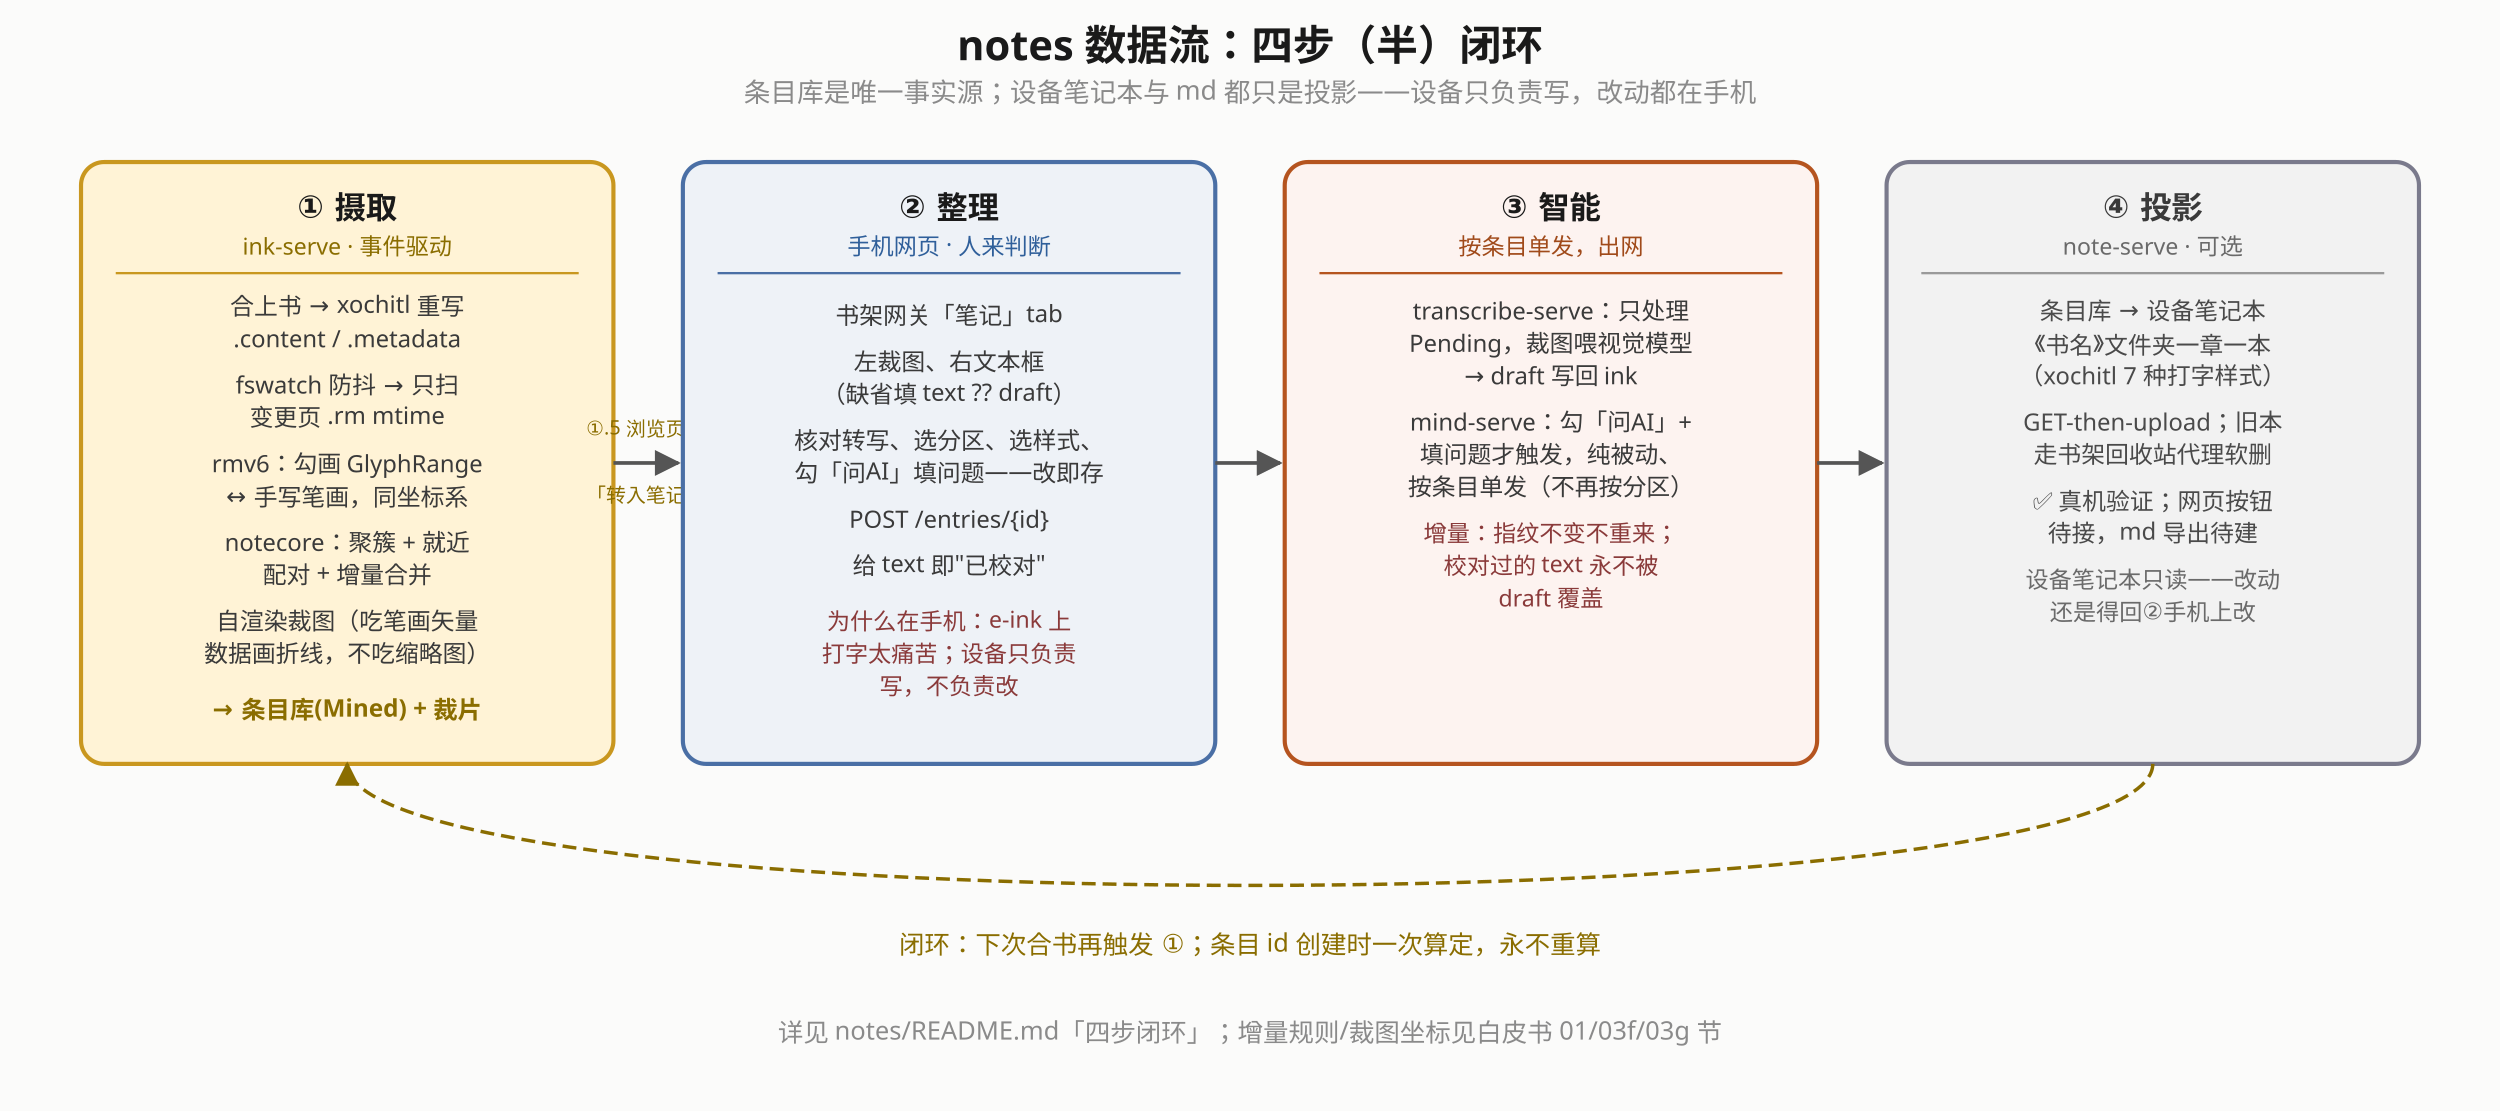
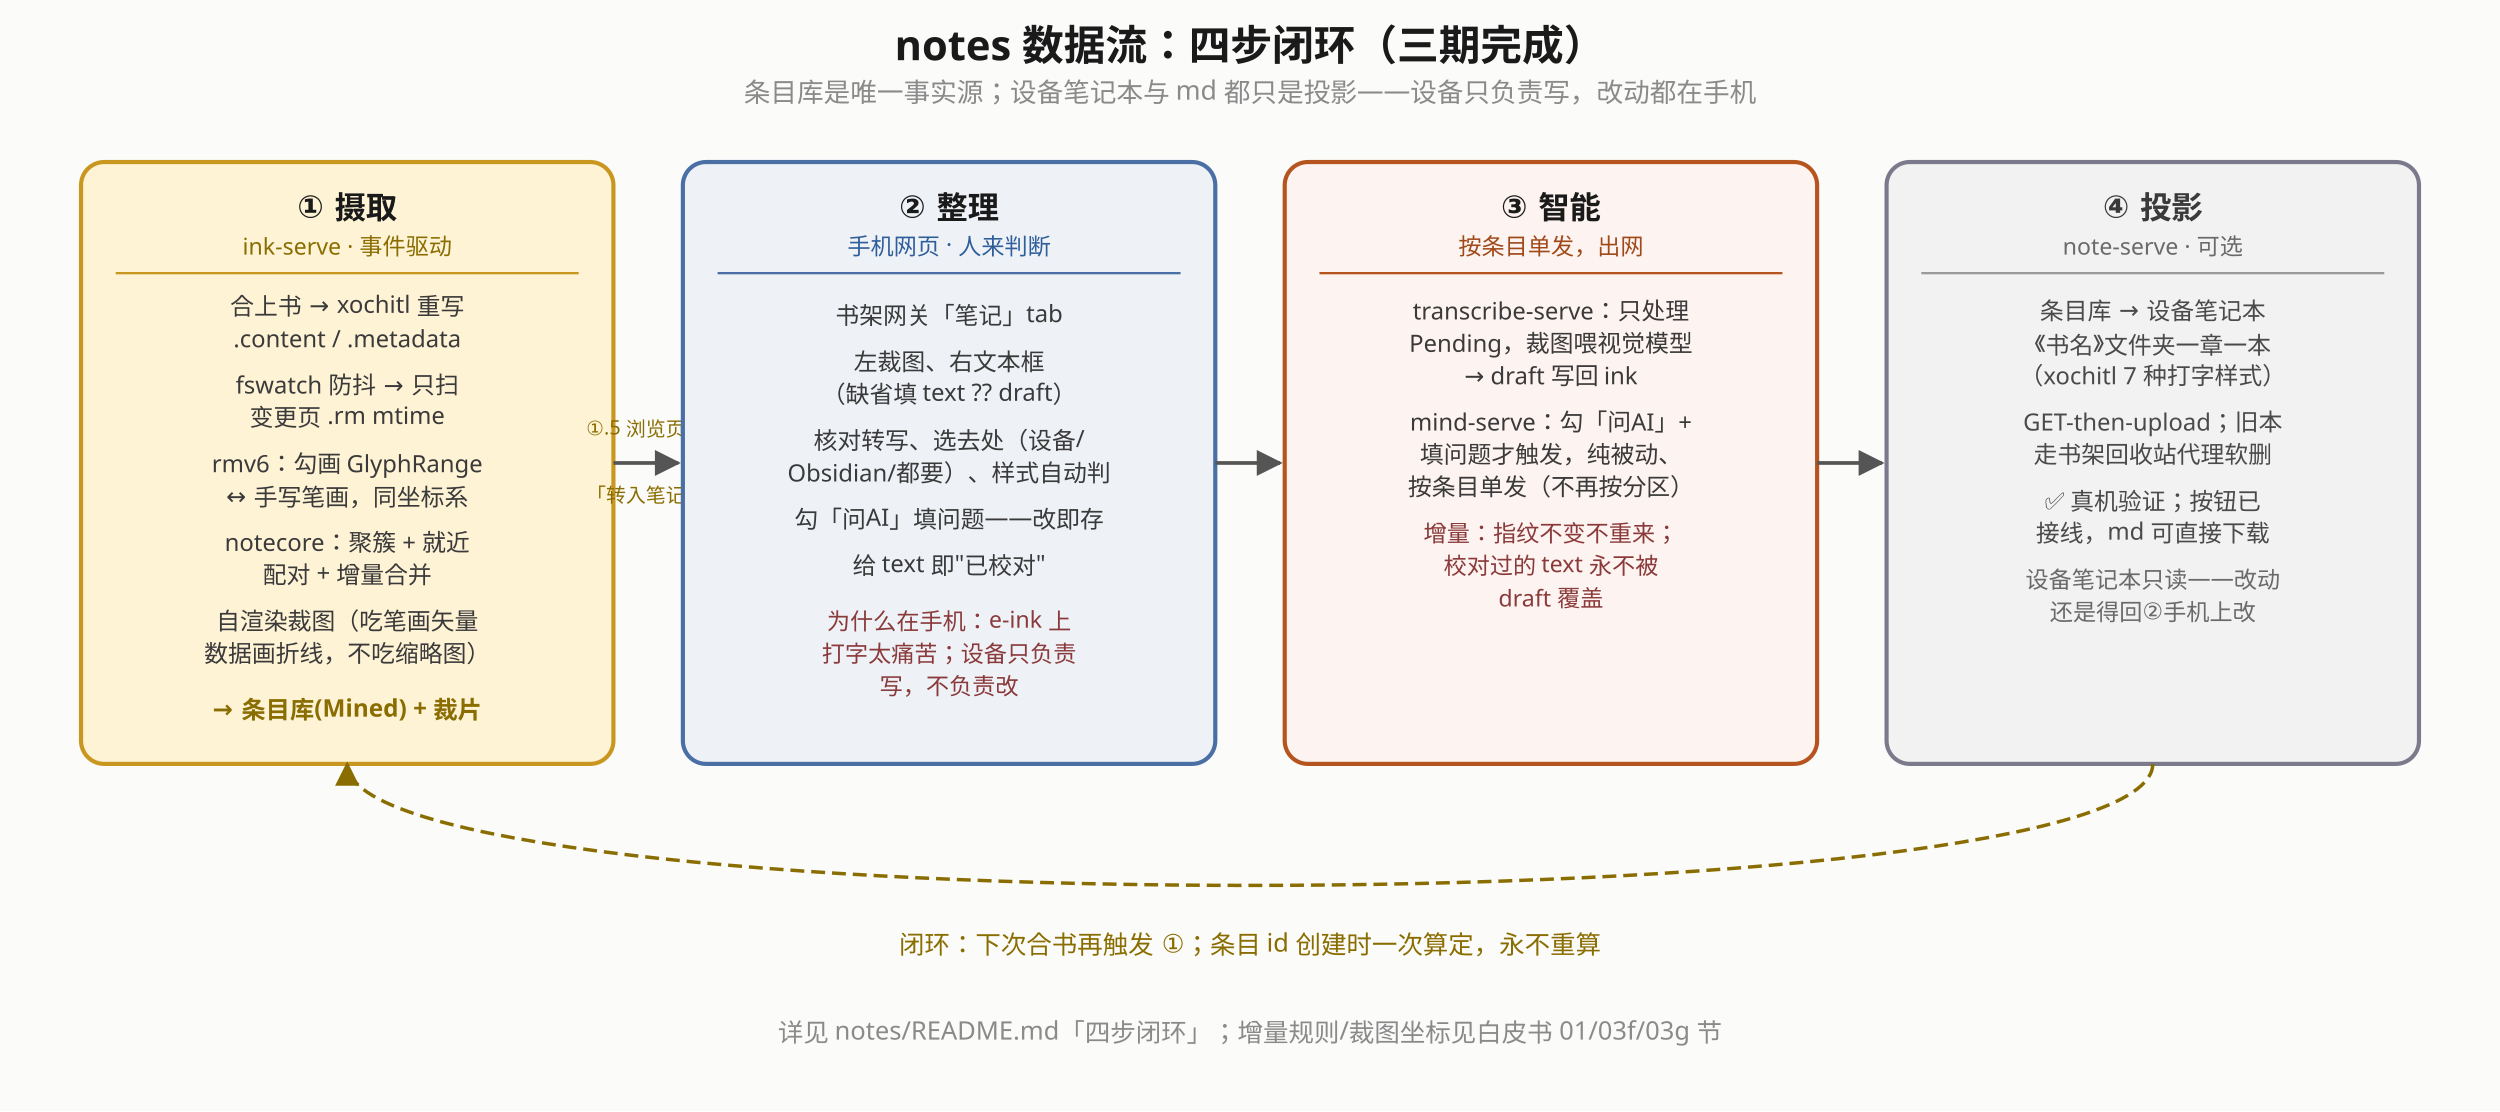
<svg xmlns="http://www.w3.org/2000/svg" viewBox="0 0 1080 480" font-family="sans-serif">
  <defs>
    <marker id="f1" viewBox="0 0 10 10" refX="9" refY="5" markerWidth="7" markerHeight="7" orient="auto-start-reverse">
      <path d="M0,0 L10,5 L0,10 z" fill="#555" />
    </marker>
    <marker id="f2" viewBox="0 0 10 10" refX="9" refY="5" markerWidth="7" markerHeight="7" orient="auto-start-reverse">
      <path d="M0,0 L10,5 L0,10 z" fill="#8a6d00" />
    </marker>
  </defs>
  <rect x="0" y="0" width="1080" height="480" fill="#fbfbfa" />
-   <text x="540" y="26" text-anchor="middle" font-size="18" font-weight="bold" fill="#1a1a1a">notes 数据流：四步（半）闭环</text>
+   <text x="540" y="26" text-anchor="middle" font-size="18" font-weight="bold" fill="#1a1a1a">notes 数据流：四步闭环（三期完成）</text>
  <text x="540" y="44" text-anchor="middle" font-size="11.5" fill="#8a8a8a">条目库是唯一事实源；设备笔记本与 md 都只是投影——设备只负责写，改动都在手机</text>
  <rect x="35" y="70" width="230" height="260" rx="10" fill="#fff3d6" stroke="#c9971f" stroke-width="1.8" />
  <text x="150" y="94" text-anchor="middle" font-size="13.5" font-weight="bold" fill="#1a1a1a">① 摄取</text>
  <text x="150" y="110" text-anchor="middle" font-size="10" fill="#8a6d00">ink-serve · 事件驱动</text>
  <line x1="50" y1="118" x2="250" y2="118" stroke="#c9971f" stroke-width="1" />
  <text x="150" y="136" text-anchor="middle" font-size="10.3" fill="#3a3a3a">合上书 → xochitl 重写</text>
  <text x="150" y="150" text-anchor="middle" font-size="10.3" fill="#3a3a3a">.content / .metadata</text>
  <text x="150" y="170" text-anchor="middle" font-size="10.3" fill="#3a3a3a">fswatch 防抖 → 只扫</text>
  <text x="150" y="184" text-anchor="middle" font-size="10.3" fill="#3a3a3a">变更页 .rm mtime</text>
  <text x="150" y="204" text-anchor="middle" font-size="10.3" fill="#3a3a3a">rmv6：勾画 GlyphRange</text>
  <text x="150" y="218" text-anchor="middle" font-size="10.3" fill="#3a3a3a">↔ 手写笔画，同坐标系</text>
  <text x="150" y="238" text-anchor="middle" font-size="10.3" fill="#3a3a3a">notecore：聚簇 + 就近</text>
  <text x="150" y="252" text-anchor="middle" font-size="10.3" fill="#3a3a3a">配对 + 增量合并</text>
  <text x="150" y="272" text-anchor="middle" font-size="10.3" fill="#3a3a3a">自渲染裁图（吃笔画矢量</text>
  <text x="150" y="286" text-anchor="middle" font-size="10.3" fill="#3a3a3a">数据画折线，不吃缩略图）</text>
  <text x="150" y="310" text-anchor="middle" font-size="10.5" font-weight="bold" fill="#8a6d00">→ 条目库(Mined) + 裁片</text>
  <line x1="265" y1="200" x2="293" y2="200" stroke="#555" stroke-width="1.6" marker-end="url(#f1)" />
  <text x="279" y="188" text-anchor="middle" font-size="8.6" fill="#8a6d00">①.5 浏览页点</text>
  <text x="279" y="217" text-anchor="middle" font-size="8.6" fill="#8a6d00">「转入笔记」</text>
  <rect x="295" y="70" width="230" height="260" rx="10" fill="#eef2f7" stroke="#4a6fa5" stroke-width="1.8" />
  <text x="410" y="94" text-anchor="middle" font-size="13.5" font-weight="bold" fill="#1a1a1a">② 整理</text>
  <text x="410" y="110" text-anchor="middle" font-size="10" fill="#2f5f9a">手机网页 · 人来判断</text>
  <line x1="310" y1="118" x2="510" y2="118" stroke="#4a6fa5" stroke-width="1" />
  <text x="410" y="140" text-anchor="middle" font-size="10.3" fill="#3a3a3a">书架网关「笔记」tab</text>
  <text x="410" y="160" text-anchor="middle" font-size="10.3" fill="#3a3a3a">左裁图、右文本框</text>
  <text x="410" y="174" text-anchor="middle" font-size="10.3" fill="#3a3a3a">（缺省填 text ?? draft）</text>
-   <text x="410" y="194" text-anchor="middle" font-size="10.3" fill="#3a3a3a">核对转写、选分区、选样式、</text>
-   <text x="410" y="208" text-anchor="middle" font-size="10.3" fill="#3a3a3a">勾「问AI」填问题——改即存</text>
-   <text x="410" y="228" text-anchor="middle" font-size="10.3" fill="#3a3a3a">POST /entries/{id}</text>
+   <text x="410" y="194" text-anchor="middle" font-size="10.3" fill="#3a3a3a">核对转写、选去处（设备/</text>
+   <text x="410" y="208" text-anchor="middle" font-size="10.3" fill="#3a3a3a">Obsidian/都要）、样式自动判</text>
+   <text x="410" y="228" text-anchor="middle" font-size="10.3" fill="#3a3a3a">勾「问AI」填问题——改即存</text>
  <text x="410" y="248" text-anchor="middle" font-size="10.3" fill="#3a3a3a">给 text 即"已校对"</text>
  <text x="410" y="272" text-anchor="middle" font-size="10" fill="#8a3a3a">为什么在手机：e-ink 上</text>
  <text x="410" y="286" text-anchor="middle" font-size="10" fill="#8a3a3a">打字太痛苦；设备只负责</text>
  <text x="410" y="300" text-anchor="middle" font-size="10" fill="#8a3a3a">写，不负责改</text>
  <line x1="525" y1="200" x2="553" y2="200" stroke="#555" stroke-width="1.6" marker-end="url(#f1)" />
  <rect x="555" y="70" width="230" height="260" rx="10" fill="#fdf3f0" stroke="#b5541f" stroke-width="1.8" />
  <text x="670" y="94" text-anchor="middle" font-size="13.5" font-weight="bold" fill="#1a1a1a">③ 智能</text>
  <text x="670" y="110" text-anchor="middle" font-size="10" fill="#a04a1a">按条目单发，出网</text>
  <line x1="570" y1="118" x2="770" y2="118" stroke="#b5541f" stroke-width="1" />
  <text x="670" y="138" text-anchor="middle" font-size="10.3" fill="#3a3a3a">transcribe-serve：只处理</text>
  <text x="670" y="152" text-anchor="middle" font-size="10.3" fill="#3a3a3a">Pending，裁图喂视觉模型</text>
  <text x="670" y="166" text-anchor="middle" font-size="10.3" fill="#3a3a3a">→ draft 写回 ink</text>
  <text x="670" y="186" text-anchor="middle" font-size="10.3" fill="#3a3a3a">mind-serve：勾「问AI」+</text>
  <text x="670" y="200" text-anchor="middle" font-size="10.3" fill="#3a3a3a">填问题才触发，纯被动、</text>
  <text x="670" y="214" text-anchor="middle" font-size="10.3" fill="#3a3a3a">按条目单发（不再按分区）</text>
  <text x="670" y="234" text-anchor="middle" font-size="10" fill="#8a3a3a">增量：指纹不变不重来；</text>
  <text x="670" y="248" text-anchor="middle" font-size="10" fill="#8a3a3a">校对过的 text 永不被</text>
  <text x="670" y="262" text-anchor="middle" font-size="10" fill="#8a3a3a">draft 覆盖</text>
  <line x1="785" y1="200" x2="813" y2="200" stroke="#555" stroke-width="1.6" marker-end="url(#f1)" />
  <rect x="815" y="70" width="230" height="260" rx="10" fill="#f2f2f2" stroke="#7a7a8c" stroke-width="1.8" />
  <text x="930" y="94" text-anchor="middle" font-size="13.5" font-weight="bold" fill="#3a3a3a">④ 投影</text>
  <text x="930" y="110" text-anchor="middle" font-size="10" fill="#6a6a6a">note-serve · 可选</text>
  <line x1="830" y1="118" x2="1030" y2="118" stroke="#9a9a9a" stroke-width="1" />
  <text x="930" y="138" text-anchor="middle" font-size="10.3" fill="#4a4a4a">条目库 → 设备笔记本</text>
  <text x="930" y="152" text-anchor="middle" font-size="10.3" fill="#4a4a4a">《书名》文件夹一章一本</text>
  <text x="930" y="166" text-anchor="middle" font-size="10.3" fill="#4a4a4a">（xochitl 7 种打字样式）</text>
  <text x="930" y="186" text-anchor="middle" font-size="10.3" fill="#4a4a4a">GET-then-upload；旧本</text>
  <text x="930" y="200" text-anchor="middle" font-size="10.3" fill="#4a4a4a">走书架回收站代理软删</text>
-   <text x="930" y="220" text-anchor="middle" font-size="10.3" fill="#4a4a4a">✅ 真机验证；网页按钮</text>
-   <text x="930" y="234" text-anchor="middle" font-size="10.3" fill="#4a4a4a">待接，md 导出待建</text>
+   <text x="930" y="220" text-anchor="middle" font-size="10.3" fill="#4a4a4a">✅ 真机验证；按钮已</text>
+   <text x="930" y="234" text-anchor="middle" font-size="10.3" fill="#4a4a4a">接线，md 可直接下载</text>
  <text x="930" y="254" text-anchor="middle" font-size="10" fill="#6a6a6a">设备笔记本只读——改动</text>
  <text x="930" y="268" text-anchor="middle" font-size="10" fill="#6a6a6a">还是得回②手机上改</text>
  <path d="M 930 330 C 930 400, 150 400, 150 330" fill="none" stroke="#8a6d00" stroke-width="1.5" stroke-dasharray="6 3" marker-end="url(#f2)" />
  <text x="540" y="412" text-anchor="middle" font-size="11" fill="#8a6d00">闭环：下次合书再触发 ①；条目 id 创建时一次算定，永不重算</text>
  <text x="540" y="450" text-anchor="middle" font-size="11" fill="#8a8a8a">详见 notes/README.md「四步闭环」；增量规则/裁图坐标见白皮书 01/03f/03g 节</text>
</svg>
